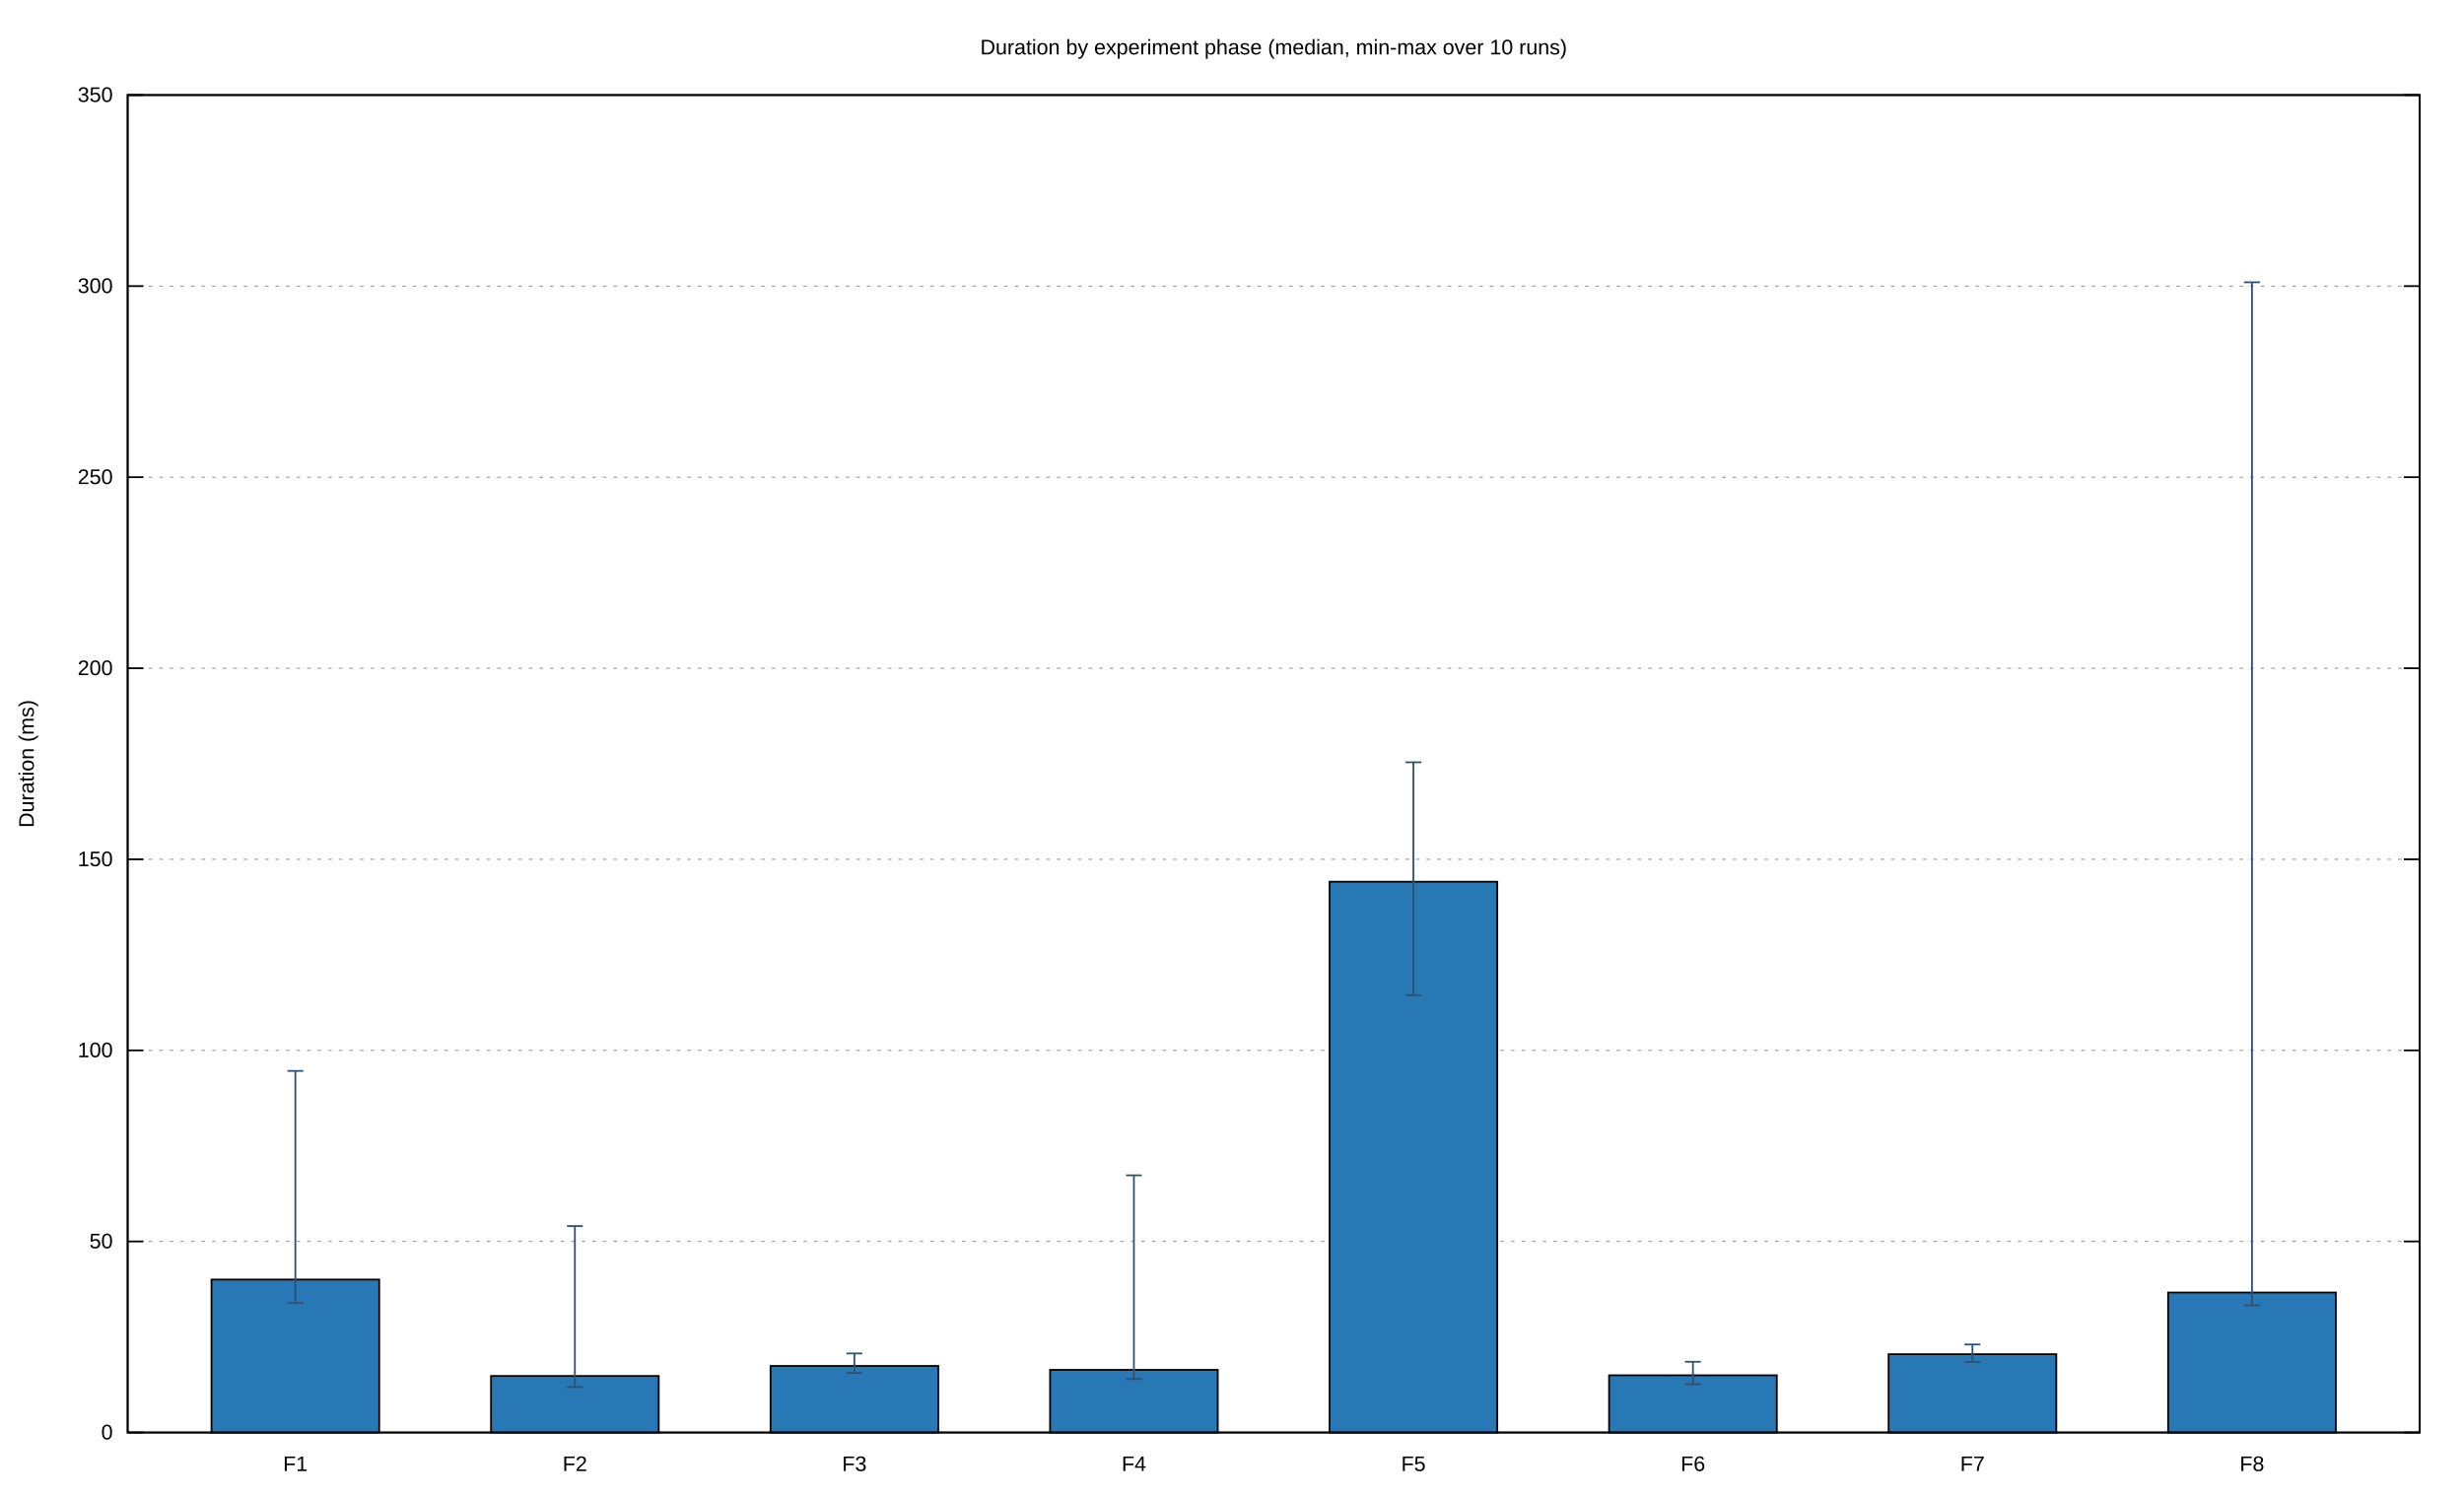
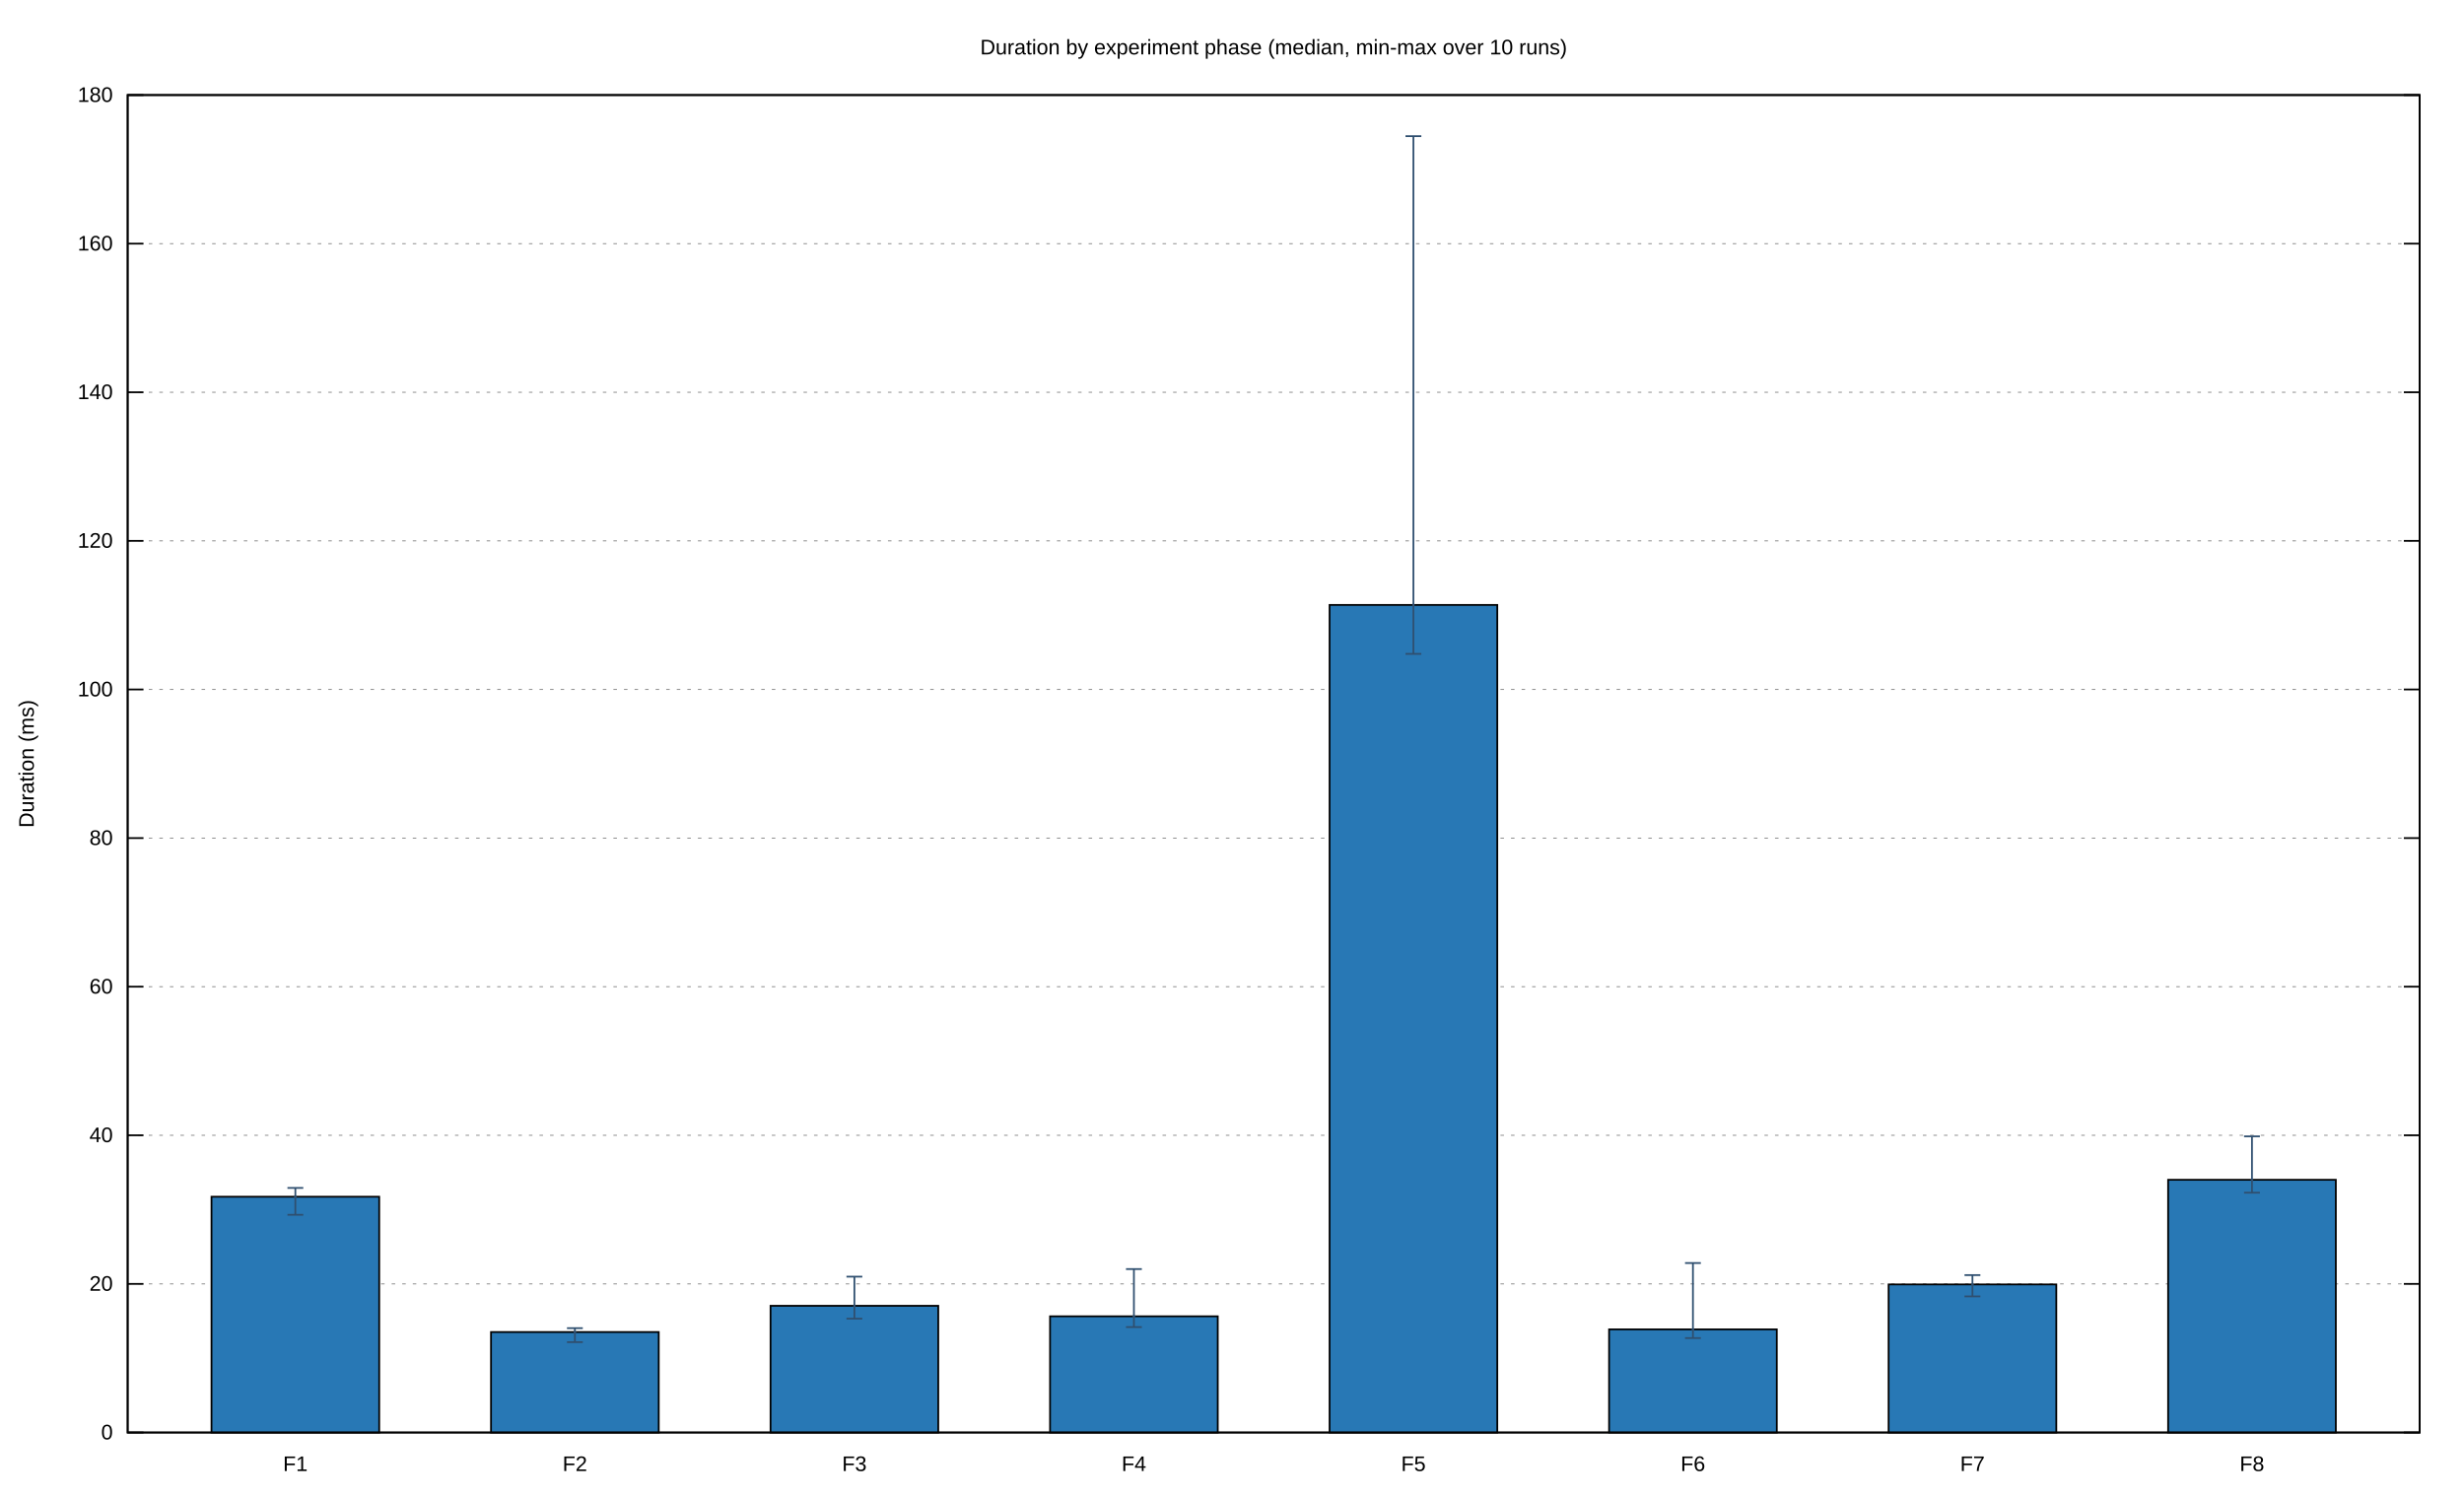
<svg xmlns="http://www.w3.org/2000/svg" xmlns:xlink="http://www.w3.org/1999/xlink" width="1400" height="850" viewBox="0 0 1400 850">
  <g id="gnuplot_canvas">
    <rect x="0" y="0" width="1400" height="850" fill="none" />
    <defs>
      <circle id="gpDot" r="0.5" stroke-width="0.5" stroke="currentColor" />
      <path id="gpPt0" stroke-width="0.222" stroke="currentColor" d="M-1,0 h2 M0,-1 v2" />
      <path id="gpPt1" stroke-width="0.222" stroke="currentColor" d="M-1,-1 L1,1 M1,-1 L-1,1" />
      <path id="gpPt2" stroke-width="0.222" stroke="currentColor" d="M-1,0 L1,0 M0,-1 L0,1 M-1,-1 L1,1 M-1,1 L1,-1" />
      <rect id="gpPt3" stroke-width="0.222" stroke="currentColor" x="-1" y="-1" width="2" height="2" />
      <rect id="gpPt4" stroke-width="0.222" stroke="currentColor" fill="currentColor" x="-1" y="-1" width="2" height="2" />
      <circle id="gpPt5" stroke-width="0.222" stroke="currentColor" cx="0" cy="0" r="1" />
      <use xlink:href="#gpPt5" id="gpPt6" fill="currentColor" stroke="none" />
      <path id="gpPt7" stroke-width="0.222" stroke="currentColor" d="M0,-1.33 L-1.33,0.67 L1.33,0.67 z" />
      <use xlink:href="#gpPt7" id="gpPt8" fill="currentColor" stroke="none" />
      <use xlink:href="#gpPt7" id="gpPt9" stroke="currentColor" transform="rotate(180)" />
      <use xlink:href="#gpPt9" id="gpPt10" fill="currentColor" stroke="none" />
      <use xlink:href="#gpPt3" id="gpPt11" stroke="currentColor" transform="rotate(45)" />
      <use xlink:href="#gpPt11" id="gpPt12" fill="currentColor" stroke="none" />
      <path id="gpPt13" stroke-width="0.222" stroke="currentColor" d="M0,1.330 L1.265,0.411 L0.782,-1.067 L-0.782,-1.076 L-1.265,0.411 z" />
      <use xlink:href="#gpPt13" id="gpPt14" fill="currentColor" stroke="none" />
      <filter id="textbox" filterUnits="objectBoundingBox" x="0" y="0" height="1" width="1">
        <feFlood flood-color="white" flood-opacity="1" result="bgnd" />
        <feComposite in="SourceGraphic" in2="bgnd" operator="atop" />
      </filter>
      <filter id="greybox" filterUnits="objectBoundingBox" x="0" y="0" height="1" width="1">
        <feFlood flood-color="lightgrey" flood-opacity="1" result="grey" />
        <feComposite in="SourceGraphic" in2="grey" operator="atop" />
      </filter>
    </defs>
    <g fill="none" color="white" stroke="currentColor" stroke-width="1.00" stroke-linecap="butt" stroke-linejoin="miter">
</g>
    <g fill="none" color="black" stroke="currentColor" stroke-width="1.00" stroke-linecap="butt" stroke-linejoin="miter">
</g>
    <g fill="none" color="black" stroke="black" stroke-width="0.50" stroke-linecap="butt" stroke-linejoin="miter">
</g>
    <g fill="none" color="gray" stroke="currentColor" stroke-width="0.50" stroke-linecap="butt" stroke-linejoin="miter">
      <path stroke="gray" stroke-dasharray="2,4" class="gridline" d="M72.53,814.00 L1374.82,814.00  " />
    </g>
    <g fill="none" color="gray" stroke="gray" stroke-width="1.00" stroke-linecap="butt" stroke-linejoin="miter">
</g>
    <g fill="none" color="black" stroke="currentColor" stroke-width="1.00" stroke-linecap="butt" stroke-linejoin="miter">
      <path stroke="black" d="M72.53,814.00 L81.53,814.00 M1374.82,814.00 L1365.82,814.00  " />
      <g transform="translate(64.14,817.90)" stroke="none" fill="black" font-family="Arial" font-size="12.00" text-anchor="end">
        <text>
          <tspan font-family="Arial"> 0</tspan>
        </text>
      </g>
    </g>
    <g fill="none" color="black" stroke="currentColor" stroke-width="1.00" stroke-linecap="butt" stroke-linejoin="miter">
</g>
    <g fill="none" color="black" stroke="black" stroke-width="0.50" stroke-linecap="butt" stroke-linejoin="miter">
</g>
    <g fill="none" color="gray" stroke="currentColor" stroke-width="0.50" stroke-linecap="butt" stroke-linejoin="miter">
-       <path stroke="gray" stroke-dasharray="2,4" class="gridline" d="M72.53,705.43 L1374.82,705.43  " />
-     </g>
-     <g fill="none" color="gray" stroke="gray" stroke-width="1.00" stroke-linecap="butt" stroke-linejoin="miter">
- </g>
-     <g fill="none" color="black" stroke="currentColor" stroke-width="1.00" stroke-linecap="butt" stroke-linejoin="miter">
-       <path stroke="black" d="M72.53,705.43 L81.53,705.43 M1374.82,705.43 L1365.82,705.43  " />
-       <g transform="translate(64.14,709.33)" stroke="none" fill="black" font-family="Arial" font-size="12.00" text-anchor="end">
-         <text>
-           <tspan font-family="Arial"> 50</tspan>
-         </text>
-       </g>
-     </g>
-     <g fill="none" color="black" stroke="currentColor" stroke-width="1.00" stroke-linecap="butt" stroke-linejoin="miter">
- </g>
-     <g fill="none" color="black" stroke="black" stroke-width="0.50" stroke-linecap="butt" stroke-linejoin="miter">
- </g>
-     <g fill="none" color="gray" stroke="currentColor" stroke-width="0.50" stroke-linecap="butt" stroke-linejoin="miter">
-       <path stroke="gray" stroke-dasharray="2,4" class="gridline" d="M72.53,596.86 L1374.82,596.86  " />
-     </g>
-     <g fill="none" color="gray" stroke="gray" stroke-width="1.00" stroke-linecap="butt" stroke-linejoin="miter">
- </g>
-     <g fill="none" color="black" stroke="currentColor" stroke-width="1.00" stroke-linecap="butt" stroke-linejoin="miter">
-       <path stroke="black" d="M72.53,596.86 L81.53,596.86 M1374.82,596.86 L1365.82,596.86  " />
-       <g transform="translate(64.14,600.76)" stroke="none" fill="black" font-family="Arial" font-size="12.00" text-anchor="end">
+       <path stroke="gray" stroke-dasharray="2,4" class="gridline" d="M72.53,729.56 L1374.82,729.56  " />
+     </g>
+     <g fill="none" color="gray" stroke="gray" stroke-width="1.00" stroke-linecap="butt" stroke-linejoin="miter">
+ </g>
+     <g fill="none" color="black" stroke="currentColor" stroke-width="1.00" stroke-linecap="butt" stroke-linejoin="miter">
+       <path stroke="black" d="M72.53,729.56 L81.53,729.56 M1374.82,729.56 L1365.82,729.56  " />
+       <g transform="translate(64.14,733.46)" stroke="none" fill="black" font-family="Arial" font-size="12.00" text-anchor="end">
+         <text>
+           <tspan font-family="Arial"> 20</tspan>
+         </text>
+       </g>
+     </g>
+     <g fill="none" color="black" stroke="currentColor" stroke-width="1.00" stroke-linecap="butt" stroke-linejoin="miter">
+ </g>
+     <g fill="none" color="black" stroke="black" stroke-width="0.50" stroke-linecap="butt" stroke-linejoin="miter">
+ </g>
+     <g fill="none" color="gray" stroke="currentColor" stroke-width="0.50" stroke-linecap="butt" stroke-linejoin="miter">
+       <path stroke="gray" stroke-dasharray="2,4" class="gridline" d="M72.53,645.11 L1374.82,645.11  " />
+     </g>
+     <g fill="none" color="gray" stroke="gray" stroke-width="1.00" stroke-linecap="butt" stroke-linejoin="miter">
+ </g>
+     <g fill="none" color="black" stroke="currentColor" stroke-width="1.00" stroke-linecap="butt" stroke-linejoin="miter">
+       <path stroke="black" d="M72.53,645.11 L81.53,645.11 M1374.82,645.11 L1365.82,645.11  " />
+       <g transform="translate(64.14,649.01)" stroke="none" fill="black" font-family="Arial" font-size="12.00" text-anchor="end">
+         <text>
+           <tspan font-family="Arial"> 40</tspan>
+         </text>
+       </g>
+     </g>
+     <g fill="none" color="black" stroke="currentColor" stroke-width="1.00" stroke-linecap="butt" stroke-linejoin="miter">
+ </g>
+     <g fill="none" color="black" stroke="black" stroke-width="0.50" stroke-linecap="butt" stroke-linejoin="miter">
+ </g>
+     <g fill="none" color="gray" stroke="currentColor" stroke-width="0.50" stroke-linecap="butt" stroke-linejoin="miter">
+       <path stroke="gray" stroke-dasharray="2,4" class="gridline" d="M72.53,560.67 L1374.82,560.67  " />
+     </g>
+     <g fill="none" color="gray" stroke="gray" stroke-width="1.00" stroke-linecap="butt" stroke-linejoin="miter">
+ </g>
+     <g fill="none" color="black" stroke="currentColor" stroke-width="1.00" stroke-linecap="butt" stroke-linejoin="miter">
+       <path stroke="black" d="M72.53,560.67 L81.53,560.67 M1374.82,560.67 L1365.82,560.67  " />
+       <g transform="translate(64.14,564.57)" stroke="none" fill="black" font-family="Arial" font-size="12.00" text-anchor="end">
+         <text>
+           <tspan font-family="Arial"> 60</tspan>
+         </text>
+       </g>
+     </g>
+     <g fill="none" color="black" stroke="currentColor" stroke-width="1.00" stroke-linecap="butt" stroke-linejoin="miter">
+ </g>
+     <g fill="none" color="black" stroke="black" stroke-width="0.50" stroke-linecap="butt" stroke-linejoin="miter">
+ </g>
+     <g fill="none" color="gray" stroke="currentColor" stroke-width="0.50" stroke-linecap="butt" stroke-linejoin="miter">
+       <path stroke="gray" stroke-dasharray="2,4" class="gridline" d="M72.53,476.23 L1374.82,476.23  " />
+     </g>
+     <g fill="none" color="gray" stroke="gray" stroke-width="1.00" stroke-linecap="butt" stroke-linejoin="miter">
+ </g>
+     <g fill="none" color="black" stroke="currentColor" stroke-width="1.00" stroke-linecap="butt" stroke-linejoin="miter">
+       <path stroke="black" d="M72.53,476.23 L81.53,476.23 M1374.82,476.23 L1365.82,476.23  " />
+       <g transform="translate(64.14,480.13)" stroke="none" fill="black" font-family="Arial" font-size="12.00" text-anchor="end">
+         <text>
+           <tspan font-family="Arial"> 80</tspan>
+         </text>
+       </g>
+     </g>
+     <g fill="none" color="black" stroke="currentColor" stroke-width="1.00" stroke-linecap="butt" stroke-linejoin="miter">
+ </g>
+     <g fill="none" color="black" stroke="black" stroke-width="0.50" stroke-linecap="butt" stroke-linejoin="miter">
+ </g>
+     <g fill="none" color="gray" stroke="currentColor" stroke-width="0.50" stroke-linecap="butt" stroke-linejoin="miter">
+       <path stroke="gray" stroke-dasharray="2,4" class="gridline" d="M72.53,391.78 L1374.82,391.78  " />
+     </g>
+     <g fill="none" color="gray" stroke="gray" stroke-width="1.00" stroke-linecap="butt" stroke-linejoin="miter">
+ </g>
+     <g fill="none" color="black" stroke="currentColor" stroke-width="1.00" stroke-linecap="butt" stroke-linejoin="miter">
+       <path stroke="black" d="M72.53,391.78 L81.53,391.78 M1374.82,391.78 L1365.82,391.78  " />
+       <g transform="translate(64.14,395.68)" stroke="none" fill="black" font-family="Arial" font-size="12.00" text-anchor="end">
        <text>
          <tspan font-family="Arial"> 100</tspan>
        </text>
      </g>
    </g>
    <g fill="none" color="black" stroke="currentColor" stroke-width="1.00" stroke-linecap="butt" stroke-linejoin="miter">
</g>
    <g fill="none" color="black" stroke="black" stroke-width="0.50" stroke-linecap="butt" stroke-linejoin="miter">
</g>
    <g fill="none" color="gray" stroke="currentColor" stroke-width="0.50" stroke-linecap="butt" stroke-linejoin="miter">
-       <path stroke="gray" stroke-dasharray="2,4" class="gridline" d="M72.53,488.29 L1374.82,488.29  " />
-     </g>
-     <g fill="none" color="gray" stroke="gray" stroke-width="1.00" stroke-linecap="butt" stroke-linejoin="miter">
- </g>
-     <g fill="none" color="black" stroke="currentColor" stroke-width="1.00" stroke-linecap="butt" stroke-linejoin="miter">
-       <path stroke="black" d="M72.53,488.29 L81.53,488.29 M1374.82,488.29 L1365.82,488.29  " />
-       <g transform="translate(64.14,492.19)" stroke="none" fill="black" font-family="Arial" font-size="12.00" text-anchor="end">
-         <text>
-           <tspan font-family="Arial"> 150</tspan>
-         </text>
-       </g>
-     </g>
-     <g fill="none" color="black" stroke="currentColor" stroke-width="1.00" stroke-linecap="butt" stroke-linejoin="miter">
- </g>
-     <g fill="none" color="black" stroke="black" stroke-width="0.50" stroke-linecap="butt" stroke-linejoin="miter">
- </g>
-     <g fill="none" color="gray" stroke="currentColor" stroke-width="0.50" stroke-linecap="butt" stroke-linejoin="miter">
-       <path stroke="gray" stroke-dasharray="2,4" class="gridline" d="M72.53,379.72 L1374.82,379.72  " />
-     </g>
-     <g fill="none" color="gray" stroke="gray" stroke-width="1.00" stroke-linecap="butt" stroke-linejoin="miter">
- </g>
-     <g fill="none" color="black" stroke="currentColor" stroke-width="1.00" stroke-linecap="butt" stroke-linejoin="miter">
-       <path stroke="black" d="M72.53,379.72 L81.53,379.72 M1374.82,379.72 L1365.82,379.72  " />
-       <g transform="translate(64.14,383.62)" stroke="none" fill="black" font-family="Arial" font-size="12.00" text-anchor="end">
-         <text>
-           <tspan font-family="Arial"> 200</tspan>
-         </text>
-       </g>
-     </g>
-     <g fill="none" color="black" stroke="currentColor" stroke-width="1.00" stroke-linecap="butt" stroke-linejoin="miter">
- </g>
-     <g fill="none" color="black" stroke="black" stroke-width="0.50" stroke-linecap="butt" stroke-linejoin="miter">
- </g>
-     <g fill="none" color="gray" stroke="currentColor" stroke-width="0.50" stroke-linecap="butt" stroke-linejoin="miter">
-       <path stroke="gray" stroke-dasharray="2,4" class="gridline" d="M72.53,271.15 L1374.82,271.15  " />
-     </g>
-     <g fill="none" color="gray" stroke="gray" stroke-width="1.00" stroke-linecap="butt" stroke-linejoin="miter">
- </g>
-     <g fill="none" color="black" stroke="currentColor" stroke-width="1.00" stroke-linecap="butt" stroke-linejoin="miter">
-       <path stroke="black" d="M72.53,271.15 L81.53,271.15 M1374.82,271.15 L1365.82,271.15  " />
-       <g transform="translate(64.14,275.05)" stroke="none" fill="black" font-family="Arial" font-size="12.00" text-anchor="end">
-         <text>
-           <tspan font-family="Arial"> 250</tspan>
-         </text>
-       </g>
-     </g>
-     <g fill="none" color="black" stroke="currentColor" stroke-width="1.00" stroke-linecap="butt" stroke-linejoin="miter">
- </g>
-     <g fill="none" color="black" stroke="black" stroke-width="0.50" stroke-linecap="butt" stroke-linejoin="miter">
- </g>
-     <g fill="none" color="gray" stroke="currentColor" stroke-width="0.50" stroke-linecap="butt" stroke-linejoin="miter">
-       <path stroke="gray" stroke-dasharray="2,4" class="gridline" d="M72.53,162.58 L1374.82,162.58  " />
-     </g>
-     <g fill="none" color="gray" stroke="gray" stroke-width="1.00" stroke-linecap="butt" stroke-linejoin="miter">
- </g>
-     <g fill="none" color="black" stroke="currentColor" stroke-width="1.00" stroke-linecap="butt" stroke-linejoin="miter">
-       <path stroke="black" d="M72.53,162.58 L81.53,162.58 M1374.82,162.58 L1365.82,162.58  " />
-       <g transform="translate(64.14,166.48)" stroke="none" fill="black" font-family="Arial" font-size="12.00" text-anchor="end">
-         <text>
-           <tspan font-family="Arial"> 300</tspan>
+       <path stroke="gray" stroke-dasharray="2,4" class="gridline" d="M72.53,307.34 L1374.82,307.34  " />
+     </g>
+     <g fill="none" color="gray" stroke="gray" stroke-width="1.00" stroke-linecap="butt" stroke-linejoin="miter">
+ </g>
+     <g fill="none" color="black" stroke="currentColor" stroke-width="1.00" stroke-linecap="butt" stroke-linejoin="miter">
+       <path stroke="black" d="M72.53,307.34 L81.53,307.34 M1374.82,307.34 L1365.82,307.34  " />
+       <g transform="translate(64.14,311.24)" stroke="none" fill="black" font-family="Arial" font-size="12.00" text-anchor="end">
+         <text>
+           <tspan font-family="Arial"> 120</tspan>
+         </text>
+       </g>
+     </g>
+     <g fill="none" color="black" stroke="currentColor" stroke-width="1.00" stroke-linecap="butt" stroke-linejoin="miter">
+ </g>
+     <g fill="none" color="black" stroke="black" stroke-width="0.50" stroke-linecap="butt" stroke-linejoin="miter">
+ </g>
+     <g fill="none" color="gray" stroke="currentColor" stroke-width="0.50" stroke-linecap="butt" stroke-linejoin="miter">
+       <path stroke="gray" stroke-dasharray="2,4" class="gridline" d="M72.53,222.90 L1374.82,222.90  " />
+     </g>
+     <g fill="none" color="gray" stroke="gray" stroke-width="1.00" stroke-linecap="butt" stroke-linejoin="miter">
+ </g>
+     <g fill="none" color="black" stroke="currentColor" stroke-width="1.00" stroke-linecap="butt" stroke-linejoin="miter">
+       <path stroke="black" d="M72.53,222.90 L81.53,222.90 M1374.82,222.90 L1365.82,222.90  " />
+       <g transform="translate(64.14,226.80)" stroke="none" fill="black" font-family="Arial" font-size="12.00" text-anchor="end">
+         <text>
+           <tspan font-family="Arial"> 140</tspan>
+         </text>
+       </g>
+     </g>
+     <g fill="none" color="black" stroke="currentColor" stroke-width="1.00" stroke-linecap="butt" stroke-linejoin="miter">
+ </g>
+     <g fill="none" color="black" stroke="black" stroke-width="0.50" stroke-linecap="butt" stroke-linejoin="miter">
+ </g>
+     <g fill="none" color="gray" stroke="currentColor" stroke-width="0.50" stroke-linecap="butt" stroke-linejoin="miter">
+       <path stroke="gray" stroke-dasharray="2,4" class="gridline" d="M72.53,138.45 L1374.82,138.45  " />
+     </g>
+     <g fill="none" color="gray" stroke="gray" stroke-width="1.00" stroke-linecap="butt" stroke-linejoin="miter">
+ </g>
+     <g fill="none" color="black" stroke="currentColor" stroke-width="1.00" stroke-linecap="butt" stroke-linejoin="miter">
+       <path stroke="black" d="M72.53,138.45 L81.53,138.45 M1374.82,138.45 L1365.82,138.45  " />
+       <g transform="translate(64.14,142.35)" stroke="none" fill="black" font-family="Arial" font-size="12.00" text-anchor="end">
+         <text>
+           <tspan font-family="Arial"> 160</tspan>
        </text>
      </g>
    </g>
    <g fill="none" color="black" stroke="currentColor" stroke-width="1.00" stroke-linecap="butt" stroke-linejoin="miter">
</g>
    <g fill="none" color="black" stroke="black" stroke-width="0.50" stroke-linecap="butt" stroke-linejoin="miter">
</g>
    <g fill="none" color="gray" stroke="currentColor" stroke-width="0.50" stroke-linecap="butt" stroke-linejoin="miter">
      <path stroke="gray" stroke-dasharray="2,4" class="gridline" d="M72.53,54.01 L1374.82,54.01  " />
    </g>
    <g fill="none" color="gray" stroke="gray" stroke-width="1.00" stroke-linecap="butt" stroke-linejoin="miter">
</g>
    <g fill="none" color="black" stroke="currentColor" stroke-width="1.00" stroke-linecap="butt" stroke-linejoin="miter">
      <path stroke="black" d="M72.53,54.01 L81.53,54.01 M1374.82,54.01 L1365.82,54.01  " />
      <g transform="translate(64.14,57.91)" stroke="none" fill="black" font-family="Arial" font-size="12.00" text-anchor="end">
        <text>
-           <tspan font-family="Arial"> 350</tspan>
+           <tspan font-family="Arial"> 180</tspan>
        </text>
      </g>
    </g>
    <g fill="none" color="black" stroke="currentColor" stroke-width="1.00" stroke-linecap="butt" stroke-linejoin="miter">
      <path stroke="black" d="M167.82,814.00 L167.82,805.00  " />
      <g transform="translate(167.82,835.90)" stroke="none" fill="black" font-family="Arial" font-size="12.00" text-anchor="middle">
        <text>
          <tspan font-family="Arial">F1</tspan>
        </text>
      </g>
    </g>
    <g fill="none" color="black" stroke="currentColor" stroke-width="1.00" stroke-linecap="butt" stroke-linejoin="miter">
      <path stroke="black" d="M326.64,814.00 L326.64,805.00  " />
      <g transform="translate(326.64,835.90)" stroke="none" fill="black" font-family="Arial" font-size="12.00" text-anchor="middle">
        <text>
          <tspan font-family="Arial">F2</tspan>
        </text>
      </g>
    </g>
    <g fill="none" color="black" stroke="currentColor" stroke-width="1.00" stroke-linecap="butt" stroke-linejoin="miter">
      <path stroke="black" d="M485.45,814.00 L485.45,805.00  " />
      <g transform="translate(485.45,835.90)" stroke="none" fill="black" font-family="Arial" font-size="12.00" text-anchor="middle">
        <text>
          <tspan font-family="Arial">F3</tspan>
        </text>
      </g>
    </g>
    <g fill="none" color="black" stroke="currentColor" stroke-width="1.00" stroke-linecap="butt" stroke-linejoin="miter">
      <path stroke="black" d="M644.27,814.00 L644.27,805.00  " />
      <g transform="translate(644.27,835.90)" stroke="none" fill="black" font-family="Arial" font-size="12.00" text-anchor="middle">
        <text>
          <tspan font-family="Arial">F4</tspan>
        </text>
      </g>
    </g>
    <g fill="none" color="black" stroke="currentColor" stroke-width="1.00" stroke-linecap="butt" stroke-linejoin="miter">
      <path stroke="black" d="M803.08,814.00 L803.08,805.00  " />
      <g transform="translate(803.08,835.90)" stroke="none" fill="black" font-family="Arial" font-size="12.00" text-anchor="middle">
        <text>
          <tspan font-family="Arial">F5</tspan>
        </text>
      </g>
    </g>
    <g fill="none" color="black" stroke="currentColor" stroke-width="1.00" stroke-linecap="butt" stroke-linejoin="miter">
      <path stroke="black" d="M961.90,814.00 L961.90,805.00  " />
      <g transform="translate(961.90,835.90)" stroke="none" fill="black" font-family="Arial" font-size="12.00" text-anchor="middle">
        <text>
          <tspan font-family="Arial">F6</tspan>
        </text>
      </g>
    </g>
    <g fill="none" color="black" stroke="currentColor" stroke-width="1.00" stroke-linecap="butt" stroke-linejoin="miter">
      <path stroke="black" d="M1120.71,814.00 L1120.71,805.00  " />
      <g transform="translate(1120.71,835.90)" stroke="none" fill="black" font-family="Arial" font-size="12.00" text-anchor="middle">
        <text>
          <tspan font-family="Arial">F7</tspan>
        </text>
      </g>
    </g>
    <g fill="none" color="black" stroke="currentColor" stroke-width="1.00" stroke-linecap="butt" stroke-linejoin="miter">
      <path stroke="black" d="M1279.53,814.00 L1279.53,805.00  " />
      <g transform="translate(1279.53,835.90)" stroke="none" fill="black" font-family="Arial" font-size="12.00" text-anchor="middle">
        <text>
          <tspan font-family="Arial">F8</tspan>
        </text>
      </g>
    </g>
    <g fill="none" color="black" stroke="currentColor" stroke-width="1.00" stroke-linecap="butt" stroke-linejoin="miter">
</g>
    <g fill="none" color="black" stroke="currentColor" stroke-width="1.00" stroke-linecap="butt" stroke-linejoin="miter">
      <path stroke="black" d="M72.53,54.01 L72.53,814.00 L1374.82,814.00 L1374.82,54.01 L72.53,54.01 Z  " />
    </g>
    <g fill="none" color="black" stroke="currentColor" stroke-width="1.00" stroke-linecap="butt" stroke-linejoin="miter">
</g>
    <g id="gnuplot_plot_1">
      <g fill="none" color="black" stroke="currentColor" stroke-width="1.00" stroke-linecap="butt" stroke-linejoin="miter">
        <g stroke="none" shape-rendering="crispEdges">
-           <polygon fill="rgb( 40, 120, 181)" points="120.17,814.00 215.47,814.00 215.47,727.07 120.17,727.07 " />
-         </g>
-         <path stroke="black" d="M120.17,814.00 L120.17,727.08 L215.46,727.08 L215.46,814.00 L120.17,814.00 Z  " />
-       </g>
-       <g fill="none" color="black" stroke="currentColor" stroke-width="1.00" stroke-linecap="butt" stroke-linejoin="miter">
-         <g stroke="none" shape-rendering="crispEdges">
-           <polygon fill="rgb( 40, 120, 181)" points="278.99,814.00 374.29,814.00 374.29,781.86 278.99,781.86 " />
-         </g>
-         <path stroke="black" d="M278.99,814.00 L278.99,781.87 L374.28,781.87 L374.28,814.00 L278.99,814.00 Z  " />
-       </g>
-       <g fill="none" color="black" stroke="currentColor" stroke-width="1.00" stroke-linecap="butt" stroke-linejoin="miter">
-         <g stroke="none" shape-rendering="crispEdges">
-           <polygon fill="rgb( 40, 120, 181)" points="437.81,814.00 533.11,814.00 533.11,776.16 437.81,776.16 " />
-         </g>
-         <path stroke="black" d="M437.81,814.00 L437.81,776.17 L533.10,776.17 L533.10,814.00 L437.81,814.00 Z  " />
-       </g>
-       <g fill="none" color="black" stroke="currentColor" stroke-width="1.00" stroke-linecap="butt" stroke-linejoin="miter">
-         <g stroke="none" shape-rendering="crispEdges">
-           <polygon fill="rgb( 40, 120, 181)" points="596.62,814.00 691.92,814.00 691.92,778.38 596.62,778.38 " />
-         </g>
-         <path stroke="black" d="M596.62,814.00 L596.62,778.39 L691.91,778.39 L691.91,814.00 L596.62,814.00 Z  " />
-       </g>
-       <g fill="none" color="black" stroke="currentColor" stroke-width="1.00" stroke-linecap="butt" stroke-linejoin="miter">
-         <g stroke="none" shape-rendering="crispEdges">
-           <polygon fill="rgb( 40, 120, 181)" points="755.44,814.00 850.74,814.00 850.74,501.01 755.44,501.01 " />
-         </g>
-         <path stroke="black" d="M755.44,814.00 L755.44,501.02 L850.73,501.02 L850.73,814.00 L755.44,814.00 Z  " />
-       </g>
-       <g fill="none" color="black" stroke="currentColor" stroke-width="1.00" stroke-linecap="butt" stroke-linejoin="miter">
-         <g stroke="none" shape-rendering="crispEdges">
-           <polygon fill="rgb( 40, 120, 181)" points="914.25,814.00 1009.55,814.00 1009.55,781.47 914.25,781.47 " />
-         </g>
-         <path stroke="black" d="M914.25,814.00 L914.25,781.48 L1009.54,781.48 L1009.54,814.00 L914.25,814.00 Z  " />
-       </g>
-       <g fill="none" color="black" stroke="currentColor" stroke-width="1.00" stroke-linecap="butt" stroke-linejoin="miter">
-         <g stroke="none" shape-rendering="crispEdges">
-           <polygon fill="rgb( 40, 120, 181)" points="1073.07,814.00 1168.37,814.00 1168.37,769.49 1073.07,769.49 " />
-         </g>
-         <path stroke="black" d="M1073.07,814.00 L1073.07,769.50 L1168.36,769.50 L1168.36,814.00 L1073.07,814.00 Z  " />
-       </g>
-       <g fill="none" color="black" stroke="currentColor" stroke-width="1.00" stroke-linecap="butt" stroke-linejoin="miter">
-         <g stroke="none" shape-rendering="crispEdges">
-           <polygon fill="rgb( 40, 120, 181)" points="1231.89,814.00 1327.19,814.00 1327.19,734.45 1231.89,734.45 " />
-         </g>
-         <path stroke="black" d="M1231.89,814.00 L1231.89,734.46 L1327.18,734.46 L1327.18,814.00 L1231.89,814.00 Z  " />
+           <polygon fill="rgb( 40, 120, 181)" points="120.17,814.00 215.47,814.00 215.47,680.01 120.17,680.01 " />
+         </g>
+         <path stroke="black" d="M120.17,814.00 L120.17,680.02 L215.46,680.02 L215.46,814.00 L120.17,814.00 Z  " />
+       </g>
+       <g fill="none" color="black" stroke="currentColor" stroke-width="1.00" stroke-linecap="butt" stroke-linejoin="miter">
+         <g stroke="none" shape-rendering="crispEdges">
+           <polygon fill="rgb( 40, 120, 181)" points="278.99,814.00 374.29,814.00 374.29,756.90 278.99,756.90 " />
+         </g>
+         <path stroke="black" d="M278.99,814.00 L278.99,756.91 L374.28,756.91 L374.28,814.00 L278.99,814.00 Z  " />
+       </g>
+       <g fill="none" color="black" stroke="currentColor" stroke-width="1.00" stroke-linecap="butt" stroke-linejoin="miter">
+         <g stroke="none" shape-rendering="crispEdges">
+           <polygon fill="rgb( 40, 120, 181)" points="437.81,814.00 533.11,814.00 533.11,741.99 437.81,741.99 " />
+         </g>
+         <path stroke="black" d="M437.81,814.00 L437.81,742.00 L533.10,742.00 L533.10,814.00 L437.81,814.00 Z  " />
+       </g>
+       <g fill="none" color="black" stroke="currentColor" stroke-width="1.00" stroke-linecap="butt" stroke-linejoin="miter">
+         <g stroke="none" shape-rendering="crispEdges">
+           <polygon fill="rgb( 40, 120, 181)" points="596.62,814.00 691.92,814.00 691.92,747.96 596.62,747.96 " />
+         </g>
+         <path stroke="black" d="M596.62,814.00 L596.62,747.97 L691.91,747.97 L691.91,814.00 L596.62,814.00 Z  " />
+       </g>
+       <g fill="none" color="black" stroke="currentColor" stroke-width="1.00" stroke-linecap="butt" stroke-linejoin="miter">
+         <g stroke="none" shape-rendering="crispEdges">
+           <polygon fill="rgb( 40, 120, 181)" points="755.44,814.00 850.74,814.00 850.74,343.74 755.44,343.74 " />
+         </g>
+         <path stroke="black" d="M755.44,814.00 L755.44,343.75 L850.73,343.75 L850.73,814.00 L755.44,814.00 Z  " />
+       </g>
+       <g fill="none" color="black" stroke="currentColor" stroke-width="1.00" stroke-linecap="butt" stroke-linejoin="miter">
+         <g stroke="none" shape-rendering="crispEdges">
+           <polygon fill="rgb( 40, 120, 181)" points="914.25,814.00 1009.55,814.00 1009.55,755.38 914.25,755.38 " />
+         </g>
+         <path stroke="black" d="M914.25,814.00 L914.25,755.39 L1009.54,755.39 L1009.54,814.00 L914.25,814.00 Z  " />
+       </g>
+       <g fill="none" color="black" stroke="currentColor" stroke-width="1.00" stroke-linecap="butt" stroke-linejoin="miter">
+         <g stroke="none" shape-rendering="crispEdges">
+           <polygon fill="rgb( 40, 120, 181)" points="1073.07,814.00 1168.37,814.00 1168.37,729.84 1073.07,729.84 " />
+         </g>
+         <path stroke="black" d="M1073.07,814.00 L1073.07,729.85 L1168.36,729.85 L1168.36,814.00 L1073.07,814.00 Z  " />
+       </g>
+       <g fill="none" color="black" stroke="currentColor" stroke-width="1.00" stroke-linecap="butt" stroke-linejoin="miter">
+         <g stroke="none" shape-rendering="crispEdges">
+           <polygon fill="rgb( 40, 120, 181)" points="1231.89,814.00 1327.19,814.00 1327.19,670.39 1231.89,670.39 " />
+         </g>
+         <path stroke="black" d="M1231.89,814.00 L1231.89,670.40 L1327.18,670.40 L1327.18,814.00 L1231.89,814.00 Z  " />
      </g>
      <g fill="none" color="black" stroke="currentColor" stroke-width="1.00" stroke-linecap="butt" stroke-linejoin="miter">
</g>
    </g>
    <g id="gnuplot_plot_2">
      <g fill="none" color="black" stroke="currentColor" stroke-width="1.00" stroke-linecap="butt" stroke-linejoin="miter">
-         <path stroke="rgb( 47,  79, 111)" d="M167.82,740.44 L167.82,608.54 M163.32,740.44 L172.32,740.44 M163.32,608.54 L172.32,608.54 M326.64,788.21 L326.64,696.69   M322.14,788.21 L331.14,788.21 M322.14,696.69 L331.14,696.69 M485.45,780.14 L485.45,769.07 M480.95,780.14 L489.95,780.14   M480.95,769.07 L489.95,769.07 M644.27,783.60 L644.27,667.86 M639.77,783.60 L648.77,783.60 M639.77,667.86 L648.77,667.86   M803.08,565.46 L803.08,433.15 M798.58,565.46 L807.58,565.46 M798.58,433.15 L807.58,433.15 M961.90,786.56 L961.90,773.79   M957.40,786.56 L966.40,786.56 M957.40,773.79 L966.40,773.79 M1120.71,773.94 L1120.71,763.98 M1116.21,773.94 L1125.21,773.94   M1116.21,763.98 L1125.21,763.98 M1279.53,741.73 L1279.53,160.41 M1275.03,741.73 L1284.03,741.73 M1275.03,160.41 L1284.03,160.41    " />
-       </g>
-       <g fill="none" color="black" stroke="currentColor" stroke-width="1.00" stroke-linecap="butt" stroke-linejoin="miter">
-         <use xlink:href="#gpDot" x="167.82" y="727.08" color="rgb( 47,  79, 111)" />
-         <use xlink:href="#gpDot" x="326.64" y="781.87" color="rgb( 47,  79, 111)" />
-         <use xlink:href="#gpDot" x="485.45" y="776.17" color="rgb( 47,  79, 111)" />
-         <use xlink:href="#gpDot" x="644.27" y="778.39" color="rgb( 47,  79, 111)" />
-         <use xlink:href="#gpDot" x="803.08" y="501.02" color="rgb( 47,  79, 111)" />
-         <use xlink:href="#gpDot" x="961.90" y="781.48" color="rgb( 47,  79, 111)" />
-         <use xlink:href="#gpDot" x="1120.71" y="769.50" color="rgb( 47,  79, 111)" />
-         <use xlink:href="#gpDot" x="1279.53" y="734.46" color="rgb( 47,  79, 111)" />
+         <path stroke="rgb( 47,  79, 111)" d="M167.82,690.29 L167.82,675.02 M163.32,690.29 L172.32,690.29 M163.32,675.02 L172.32,675.02 M326.64,762.65 L326.64,754.70   M322.14,762.65 L331.14,762.65 M322.14,754.70 L331.14,754.70 M485.45,749.32 L485.45,725.44 M480.95,749.32 L489.95,749.32   M480.95,725.44 L489.95,725.44 M644.27,754.10 L644.27,721.13 M639.77,754.10 L648.77,754.10 M639.77,721.13 L648.77,721.13   M803.08,371.56 L803.08,77.37 M798.58,371.56 L807.58,371.56 M798.58,77.37 L807.58,77.37 M961.90,760.34 L961.90,717.70   M957.40,760.34 L966.40,760.34 M957.40,717.70 L966.40,717.70 M1120.71,736.66 L1120.71,724.56 M1116.21,736.66 L1125.21,736.66   M1116.21,724.56 L1125.21,724.56 M1279.53,677.73 L1279.53,645.72 M1275.03,677.73 L1284.03,677.73 M1275.03,645.72 L1284.03,645.72    " />
+       </g>
+       <g fill="none" color="black" stroke="currentColor" stroke-width="1.00" stroke-linecap="butt" stroke-linejoin="miter">
+         <use xlink:href="#gpDot" x="167.82" y="680.02" color="rgb( 47,  79, 111)" />
+         <use xlink:href="#gpDot" x="326.64" y="756.91" color="rgb( 47,  79, 111)" />
+         <use xlink:href="#gpDot" x="485.45" y="742.00" color="rgb( 47,  79, 111)" />
+         <use xlink:href="#gpDot" x="644.27" y="747.97" color="rgb( 47,  79, 111)" />
+         <use xlink:href="#gpDot" x="803.08" y="343.75" color="rgb( 47,  79, 111)" />
+         <use xlink:href="#gpDot" x="961.90" y="755.39" color="rgb( 47,  79, 111)" />
+         <use xlink:href="#gpDot" x="1120.71" y="729.85" color="rgb( 47,  79, 111)" />
+         <use xlink:href="#gpDot" x="1279.53" y="670.40" color="rgb( 47,  79, 111)" />
      </g>
    </g>
    <g fill="none" color="white" stroke="rgb( 47,  79, 111)" stroke-width="2.00" stroke-linecap="butt" stroke-linejoin="miter">
</g>
    <g fill="none" color="black" stroke="currentColor" stroke-width="2.00" stroke-linecap="butt" stroke-linejoin="miter">
</g>
    <g fill="none" color="black" stroke="black" stroke-width="1.00" stroke-linecap="butt" stroke-linejoin="miter">
</g>
    <g fill="none" color="black" stroke="currentColor" stroke-width="1.00" stroke-linecap="butt" stroke-linejoin="miter">
      <path stroke="black" d="M72.53,54.01 L72.53,814.00 L1374.82,814.00 L1374.82,54.01 L72.53,54.01 Z  " />
      <g transform="translate(19.18,434.01) rotate(270.00)" stroke="none" fill="black" font-family="Arial" font-size="12.00" text-anchor="middle">
        <text>
          <tspan font-family="Arial">Duration (ms)</tspan>
        </text>
      </g>
    </g>
    <g fill="none" color="black" stroke="currentColor" stroke-width="1.00" stroke-linecap="butt" stroke-linejoin="miter">
</g>
    <g fill="none" color="black" stroke="currentColor" stroke-width="1.00" stroke-linecap="butt" stroke-linejoin="miter">
      <g transform="translate(723.67,30.91)" stroke="none" fill="black" font-family="Arial" font-size="12.00" text-anchor="middle">
        <text>
          <tspan font-family="Arial">Duration by experiment phase (median, min-max over 10 runs)</tspan>
        </text>
      </g>
    </g>
    <g fill="none" color="black" stroke="currentColor" stroke-width="1.00" stroke-linecap="butt" stroke-linejoin="miter">
</g>
  </g>
</svg>
